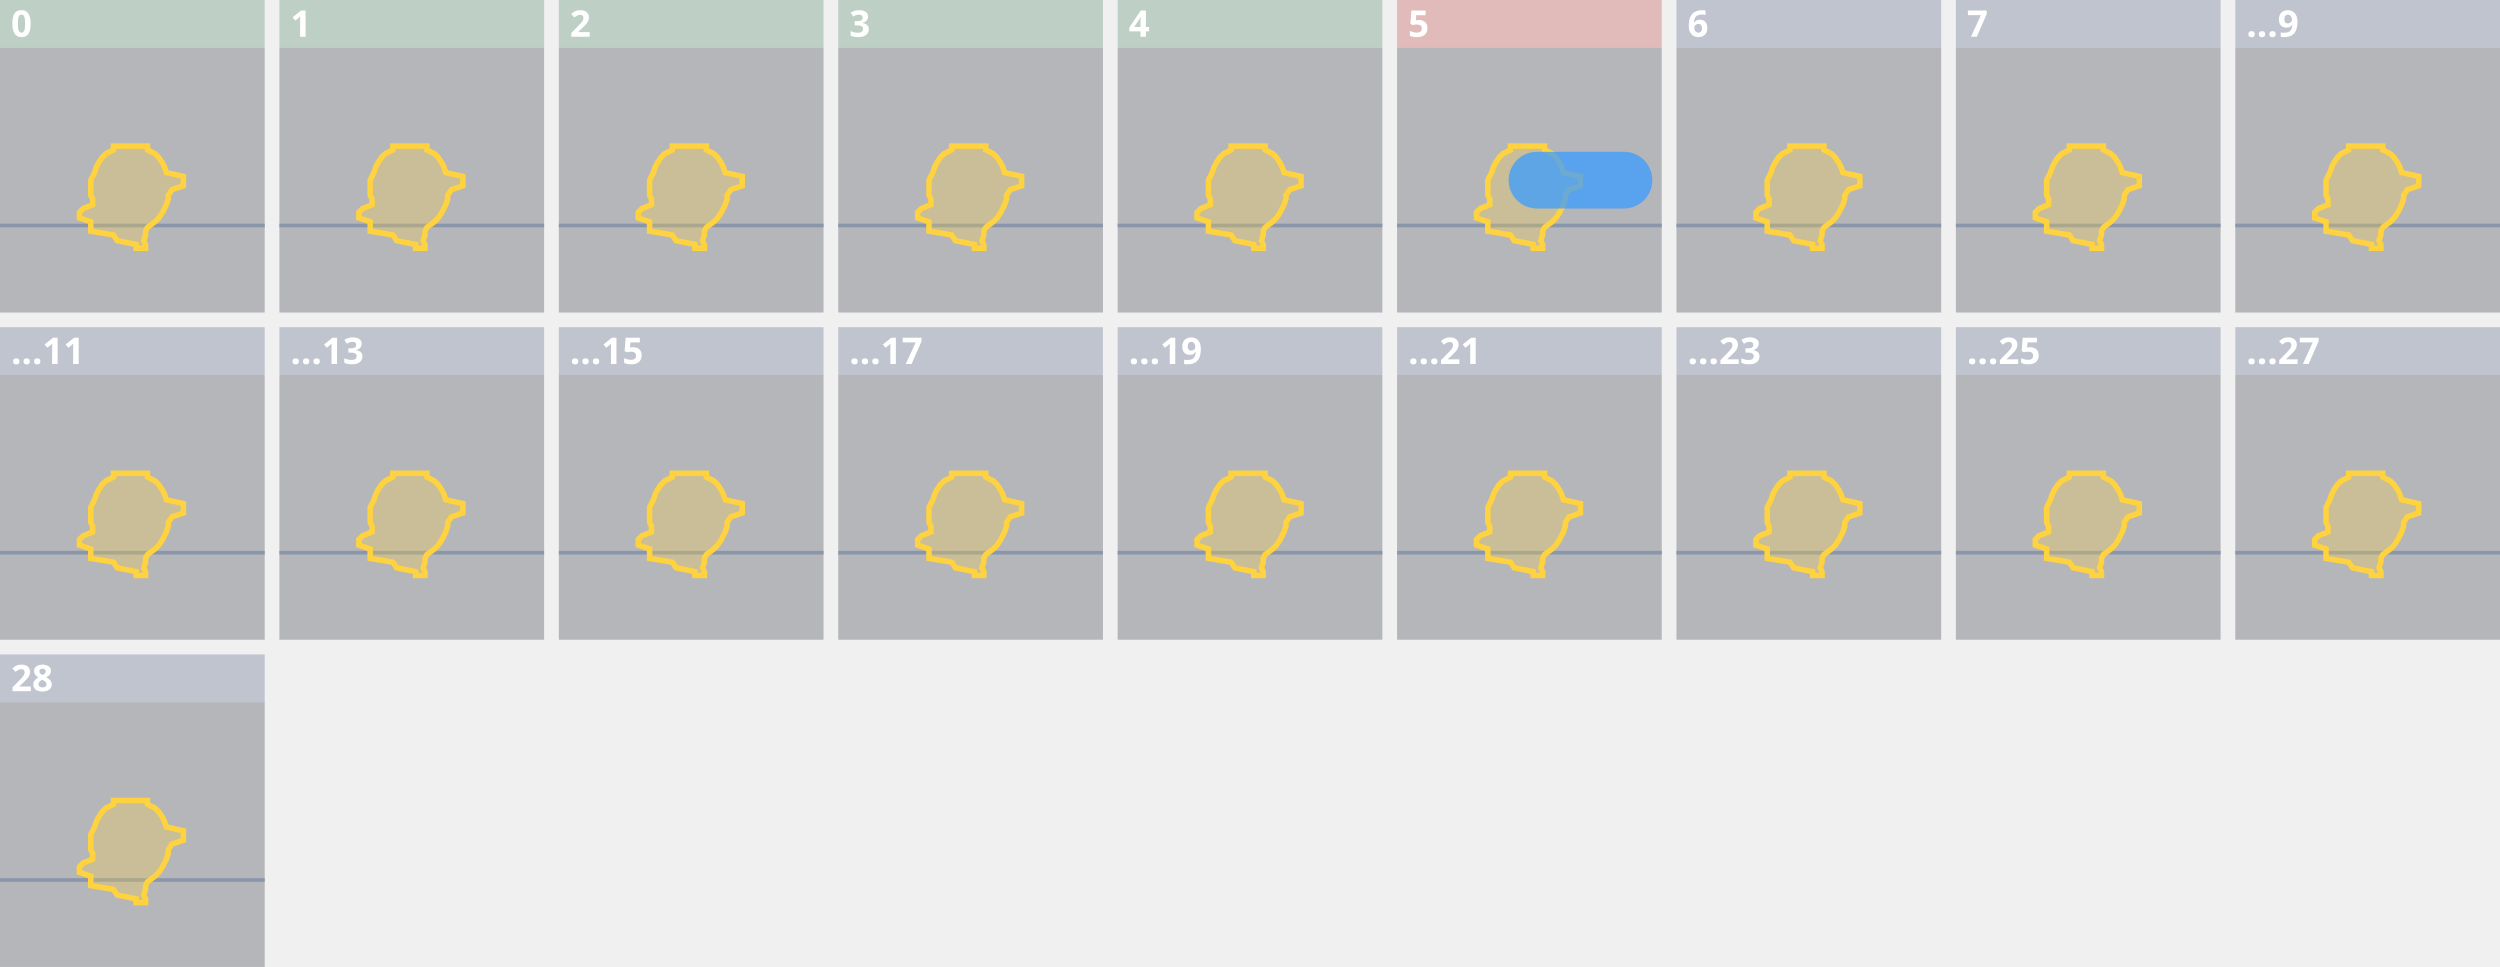
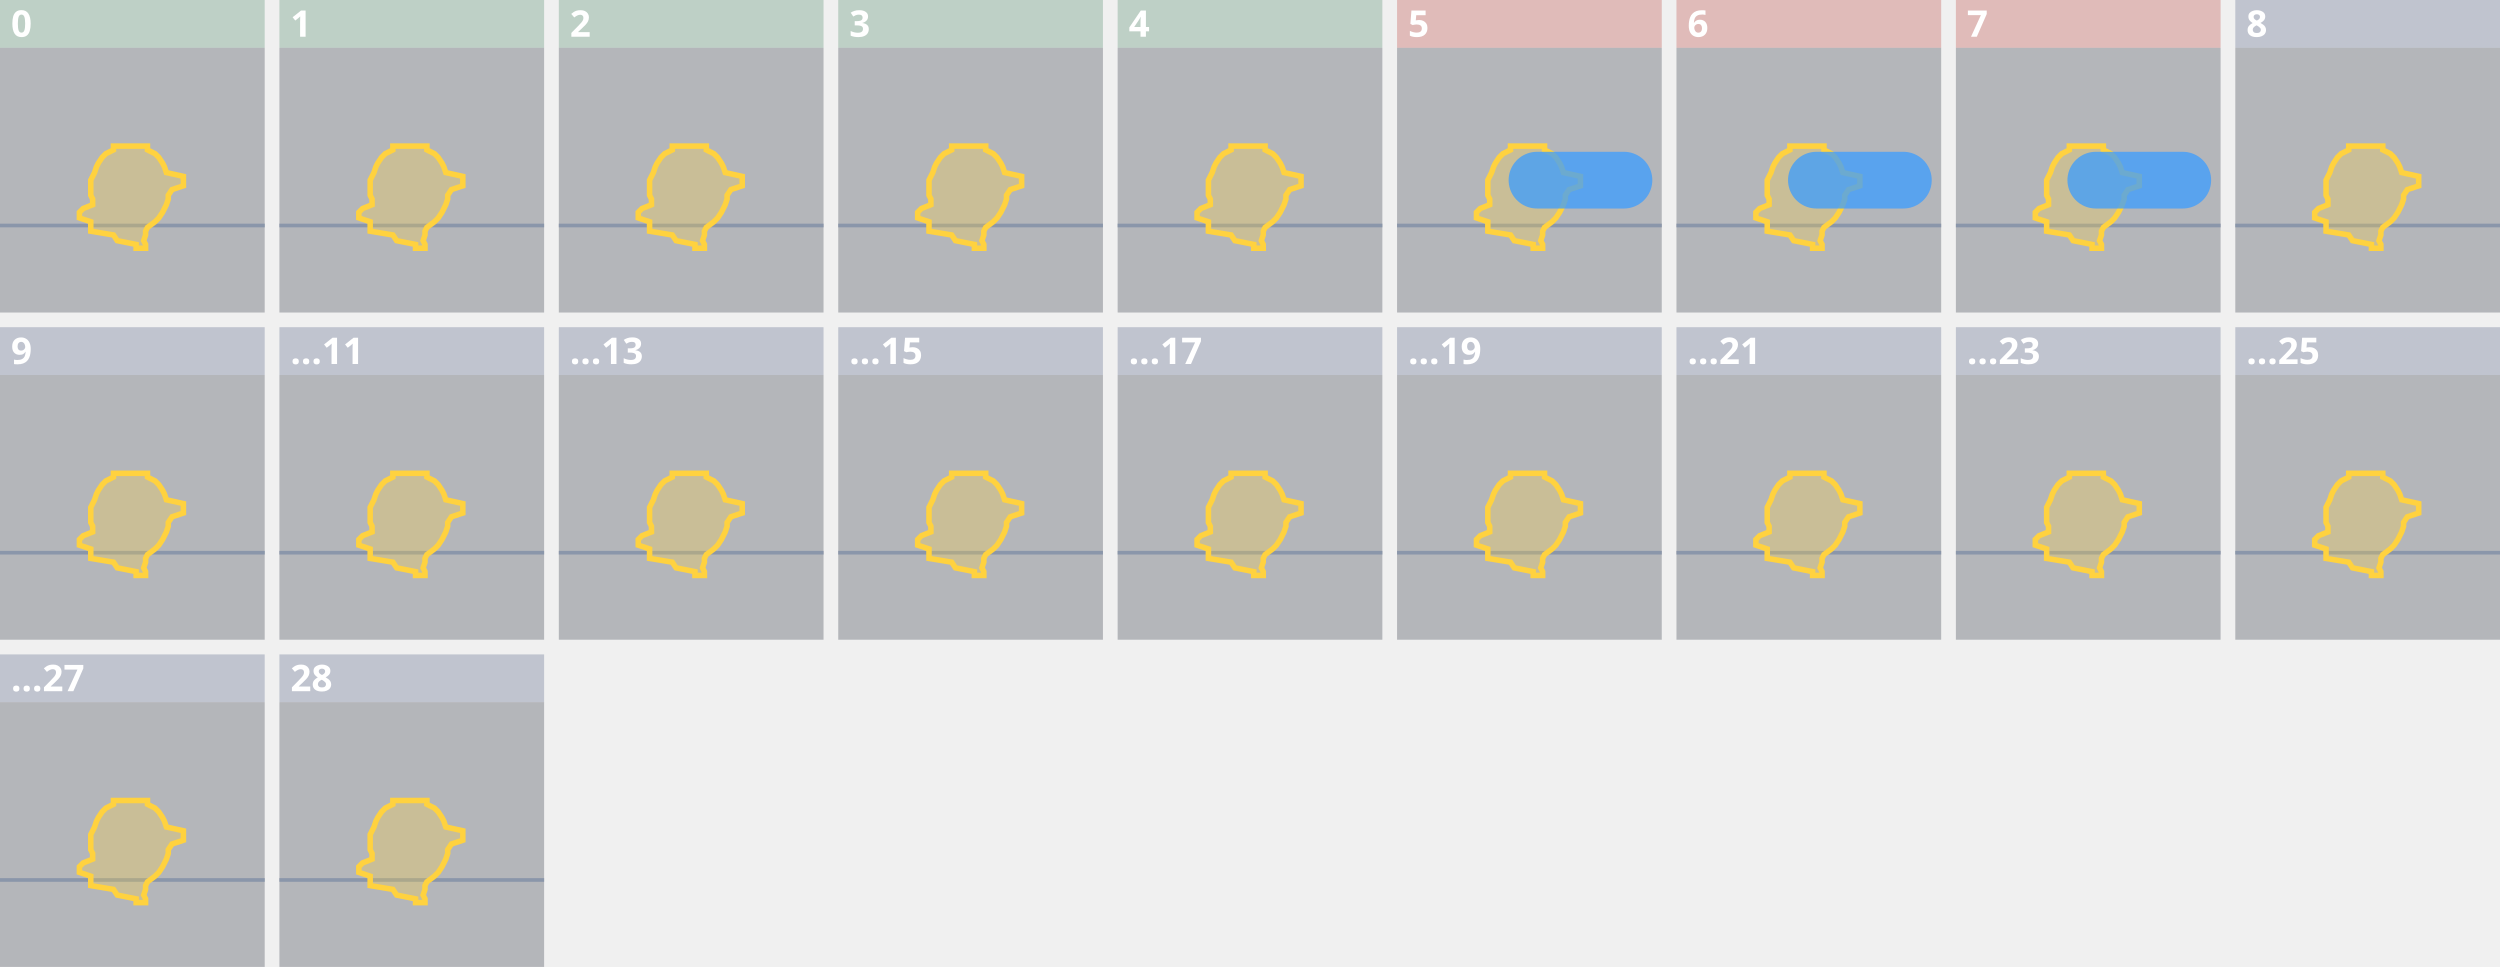
<svg xmlns="http://www.w3.org/2000/svg" viewBox="0 0 680 263" width="680" height="263">
  <style>text{font:bold 10px sans-serif;fill:#ffffff}.k{fill:#1b2230}.g{stroke:#8a96aa;stroke-width:1.94}use{stroke-width:2.92;fill-opacity:.28}.u{stroke:#ffd23f;fill:#ffd23f}.v{stroke:#4ade80;fill:#4ade80;fill-opacity:.6}.a{stroke:#e879f9;fill:#e879f9}.o{stroke:#22d3ee;fill:#22d3ee;fill-opacity:.5}.H{color:#ff4d3d;fill:#ff4d3d;opacity:.7}.G{color:#3b9cff;fill:#3b9cff;opacity:.75}.S{color:#ffa630;fill:#ffa630;opacity:.75}.T{color:#ffa630;fill:none;stroke:#ffa630;stroke-width:3.89;stroke-dasharray:7.8}.P{color:#c49bff;fill:none;stroke:#c49bff;stroke-width:1.94;stroke-dasharray:5.8}</style>
  <defs>
    <path id="b0" d="M-10 -18L8 -18L8 -16L12 -14L14 -12L16 -9L17 -7L18 -4L27 -2L27 0L27 3L21 5L19 8L19 10L18 13L17 15L16 17L14 20L12 22L8 25L7 27L7 29L6 32L7 34L7 36L2 36L2 34L-8 32L-10 29L-22 27L-22 25L-22 22L-28 20L-28 17L-26 15L-21 13L-21 10L-22 8L-22 5L-22 3L-22 0L-21 -2L-20 -4L-19 -7L-18 -9L-16 -12L-14 -14L-10 -16Z" />
    <rect id="K" x="-70" y="-70" width="140" height="140" class="k" />
    <rect id="Ls" width="72" height="13" fill="#3f7d5a" />
    <rect id="La" width="72" height="13" fill="#b8332b" />
    <rect id="Le" width="72" height="13" fill="#46557a" />
  </defs>
  <use href="#Ls" x="0" y="0" />
  <text x="3" y="10">0</text>
  <svg x="0" y="13" width="72" height="72" viewBox="-70 -70 140 140">
    <use href="#K" />
    <line x1="-70" y1="24" x2="70" y2="24" class="g" />
    <use href="#b0" class="u" />
  </svg>
  <use href="#Ls" x="76" y="0" />
  <text x="79" y="10">1</text>
  <svg x="76" y="13" width="72" height="72" viewBox="-70 -70 140 140">
    <use href="#K" />
    <line x1="-70" y1="24" x2="70" y2="24" class="g" />
    <use href="#b0" class="u" />
  </svg>
  <use href="#Ls" x="152" y="0" />
  <text x="155" y="10">2</text>
  <svg x="152" y="13" width="72" height="72" viewBox="-70 -70 140 140">
    <use href="#K" />
    <line x1="-70" y1="24" x2="70" y2="24" class="g" />
    <use href="#b0" class="u" />
  </svg>
  <use href="#Ls" x="228" y="0" />
  <text x="231" y="10">3</text>
  <svg x="228" y="13" width="72" height="72" viewBox="-70 -70 140 140">
    <use href="#K" />
    <line x1="-70" y1="24" x2="70" y2="24" class="g" />
    <use href="#b0" class="u" />
  </svg>
  <use href="#Ls" x="304" y="0" />
  <text x="307" y="10">4</text>
  <svg x="304" y="13" width="72" height="72" viewBox="-70 -70 140 140">
    <use href="#K" />
    <line x1="-70" y1="24" x2="70" y2="24" class="g" />
    <use href="#b0" class="u" />
  </svg>
  <use href="#La" x="380" y="0" />
  <text x="383" y="10">5</text>
  <svg x="380" y="13" width="72" height="72" viewBox="-70 -70 140 140">
    <use href="#K" />
    <line x1="-70" y1="24" x2="70" y2="24" class="g" />
    <use href="#b0" class="u" />
    <g class="G">
      <line x1="4" y1="0" x2="50" y2="0" stroke="currentColor" stroke-width="30" stroke-linecap="round" />
    </g>
  </svg>
-   <use href="#Le" x="456" y="0" />
+   <use href="#La" x="456" y="0" />
  <text x="459" y="10">6</text>
  <svg x="456" y="13" width="72" height="72" viewBox="-70 -70 140 140">
    <use href="#K" />
    <line x1="-70" y1="24" x2="70" y2="24" class="g" />
    <use href="#b0" class="u" />
+     <g class="G">
+       <line x1="4" y1="0" x2="50" y2="0" stroke="currentColor" stroke-width="30" stroke-linecap="round" />
+     </g>
  </svg>
-   <use href="#Le" x="532" y="0" />
+   <use href="#La" x="532" y="0" />
  <text x="535" y="10">7</text>
  <svg x="532" y="13" width="72" height="72" viewBox="-70 -70 140 140">
    <use href="#K" />
    <line x1="-70" y1="24" x2="70" y2="24" class="g" />
    <use href="#b0" class="u" />
+     <g class="G">
+       <line x1="4" y1="0" x2="50" y2="0" stroke="currentColor" stroke-width="30" stroke-linecap="round" />
+     </g>
  </svg>
  <use href="#Le" x="608" y="0" />
-   <text x="611" y="10">…9</text>
+   <text x="611" y="10">8</text>
  <svg x="608" y="13" width="72" height="72" viewBox="-70 -70 140 140">
    <use href="#K" />
    <line x1="-70" y1="24" x2="70" y2="24" class="g" />
    <use href="#b0" class="u" />
  </svg>
  <use href="#Le" x="0" y="89" />
-   <text x="3" y="99">…11</text>
+   <text x="3" y="99">9</text>
  <svg x="0" y="102" width="72" height="72" viewBox="-70 -70 140 140">
    <use href="#K" />
    <line x1="-70" y1="24" x2="70" y2="24" class="g" />
    <use href="#b0" class="u" />
  </svg>
  <use href="#Le" x="76" y="89" />
-   <text x="79" y="99">…13</text>
+   <text x="79" y="99">…11</text>
  <svg x="76" y="102" width="72" height="72" viewBox="-70 -70 140 140">
    <use href="#K" />
    <line x1="-70" y1="24" x2="70" y2="24" class="g" />
    <use href="#b0" class="u" />
  </svg>
  <use href="#Le" x="152" y="89" />
-   <text x="155" y="99">…15</text>
+   <text x="155" y="99">…13</text>
  <svg x="152" y="102" width="72" height="72" viewBox="-70 -70 140 140">
    <use href="#K" />
    <line x1="-70" y1="24" x2="70" y2="24" class="g" />
    <use href="#b0" class="u" />
  </svg>
  <use href="#Le" x="228" y="89" />
-   <text x="231" y="99">…17</text>
+   <text x="231" y="99">…15</text>
  <svg x="228" y="102" width="72" height="72" viewBox="-70 -70 140 140">
    <use href="#K" />
    <line x1="-70" y1="24" x2="70" y2="24" class="g" />
    <use href="#b0" class="u" />
  </svg>
  <use href="#Le" x="304" y="89" />
-   <text x="307" y="99">…19</text>
+   <text x="307" y="99">…17</text>
  <svg x="304" y="102" width="72" height="72" viewBox="-70 -70 140 140">
    <use href="#K" />
    <line x1="-70" y1="24" x2="70" y2="24" class="g" />
    <use href="#b0" class="u" />
  </svg>
  <use href="#Le" x="380" y="89" />
-   <text x="383" y="99">…21</text>
+   <text x="383" y="99">…19</text>
  <svg x="380" y="102" width="72" height="72" viewBox="-70 -70 140 140">
    <use href="#K" />
    <line x1="-70" y1="24" x2="70" y2="24" class="g" />
    <use href="#b0" class="u" />
  </svg>
  <use href="#Le" x="456" y="89" />
-   <text x="459" y="99">…23</text>
+   <text x="459" y="99">…21</text>
  <svg x="456" y="102" width="72" height="72" viewBox="-70 -70 140 140">
    <use href="#K" />
    <line x1="-70" y1="24" x2="70" y2="24" class="g" />
    <use href="#b0" class="u" />
  </svg>
  <use href="#Le" x="532" y="89" />
-   <text x="535" y="99">…25</text>
+   <text x="535" y="99">…23</text>
  <svg x="532" y="102" width="72" height="72" viewBox="-70 -70 140 140">
    <use href="#K" />
    <line x1="-70" y1="24" x2="70" y2="24" class="g" />
    <use href="#b0" class="u" />
  </svg>
  <use href="#Le" x="608" y="89" />
-   <text x="611" y="99">…27</text>
+   <text x="611" y="99">…25</text>
  <svg x="608" y="102" width="72" height="72" viewBox="-70 -70 140 140">
    <use href="#K" />
    <line x1="-70" y1="24" x2="70" y2="24" class="g" />
    <use href="#b0" class="u" />
  </svg>
  <use href="#Le" x="0" y="178" />
-   <text x="3" y="188">28</text>
+   <text x="3" y="188">…27</text>
  <svg x="0" y="191" width="72" height="72" viewBox="-70 -70 140 140">
    <use href="#K" />
    <line x1="-70" y1="24" x2="70" y2="24" class="g" />
    <use href="#b0" class="u" />
  </svg>
+   <use href="#Le" x="76" y="178" />
+   <text x="79" y="188">28</text>
+   <svg x="76" y="191" width="72" height="72" viewBox="-70 -70 140 140">
+     <use href="#K" />
+     <line x1="-70" y1="24" x2="70" y2="24" class="g" />
+     <use href="#b0" class="u" />
+   </svg>
</svg>
